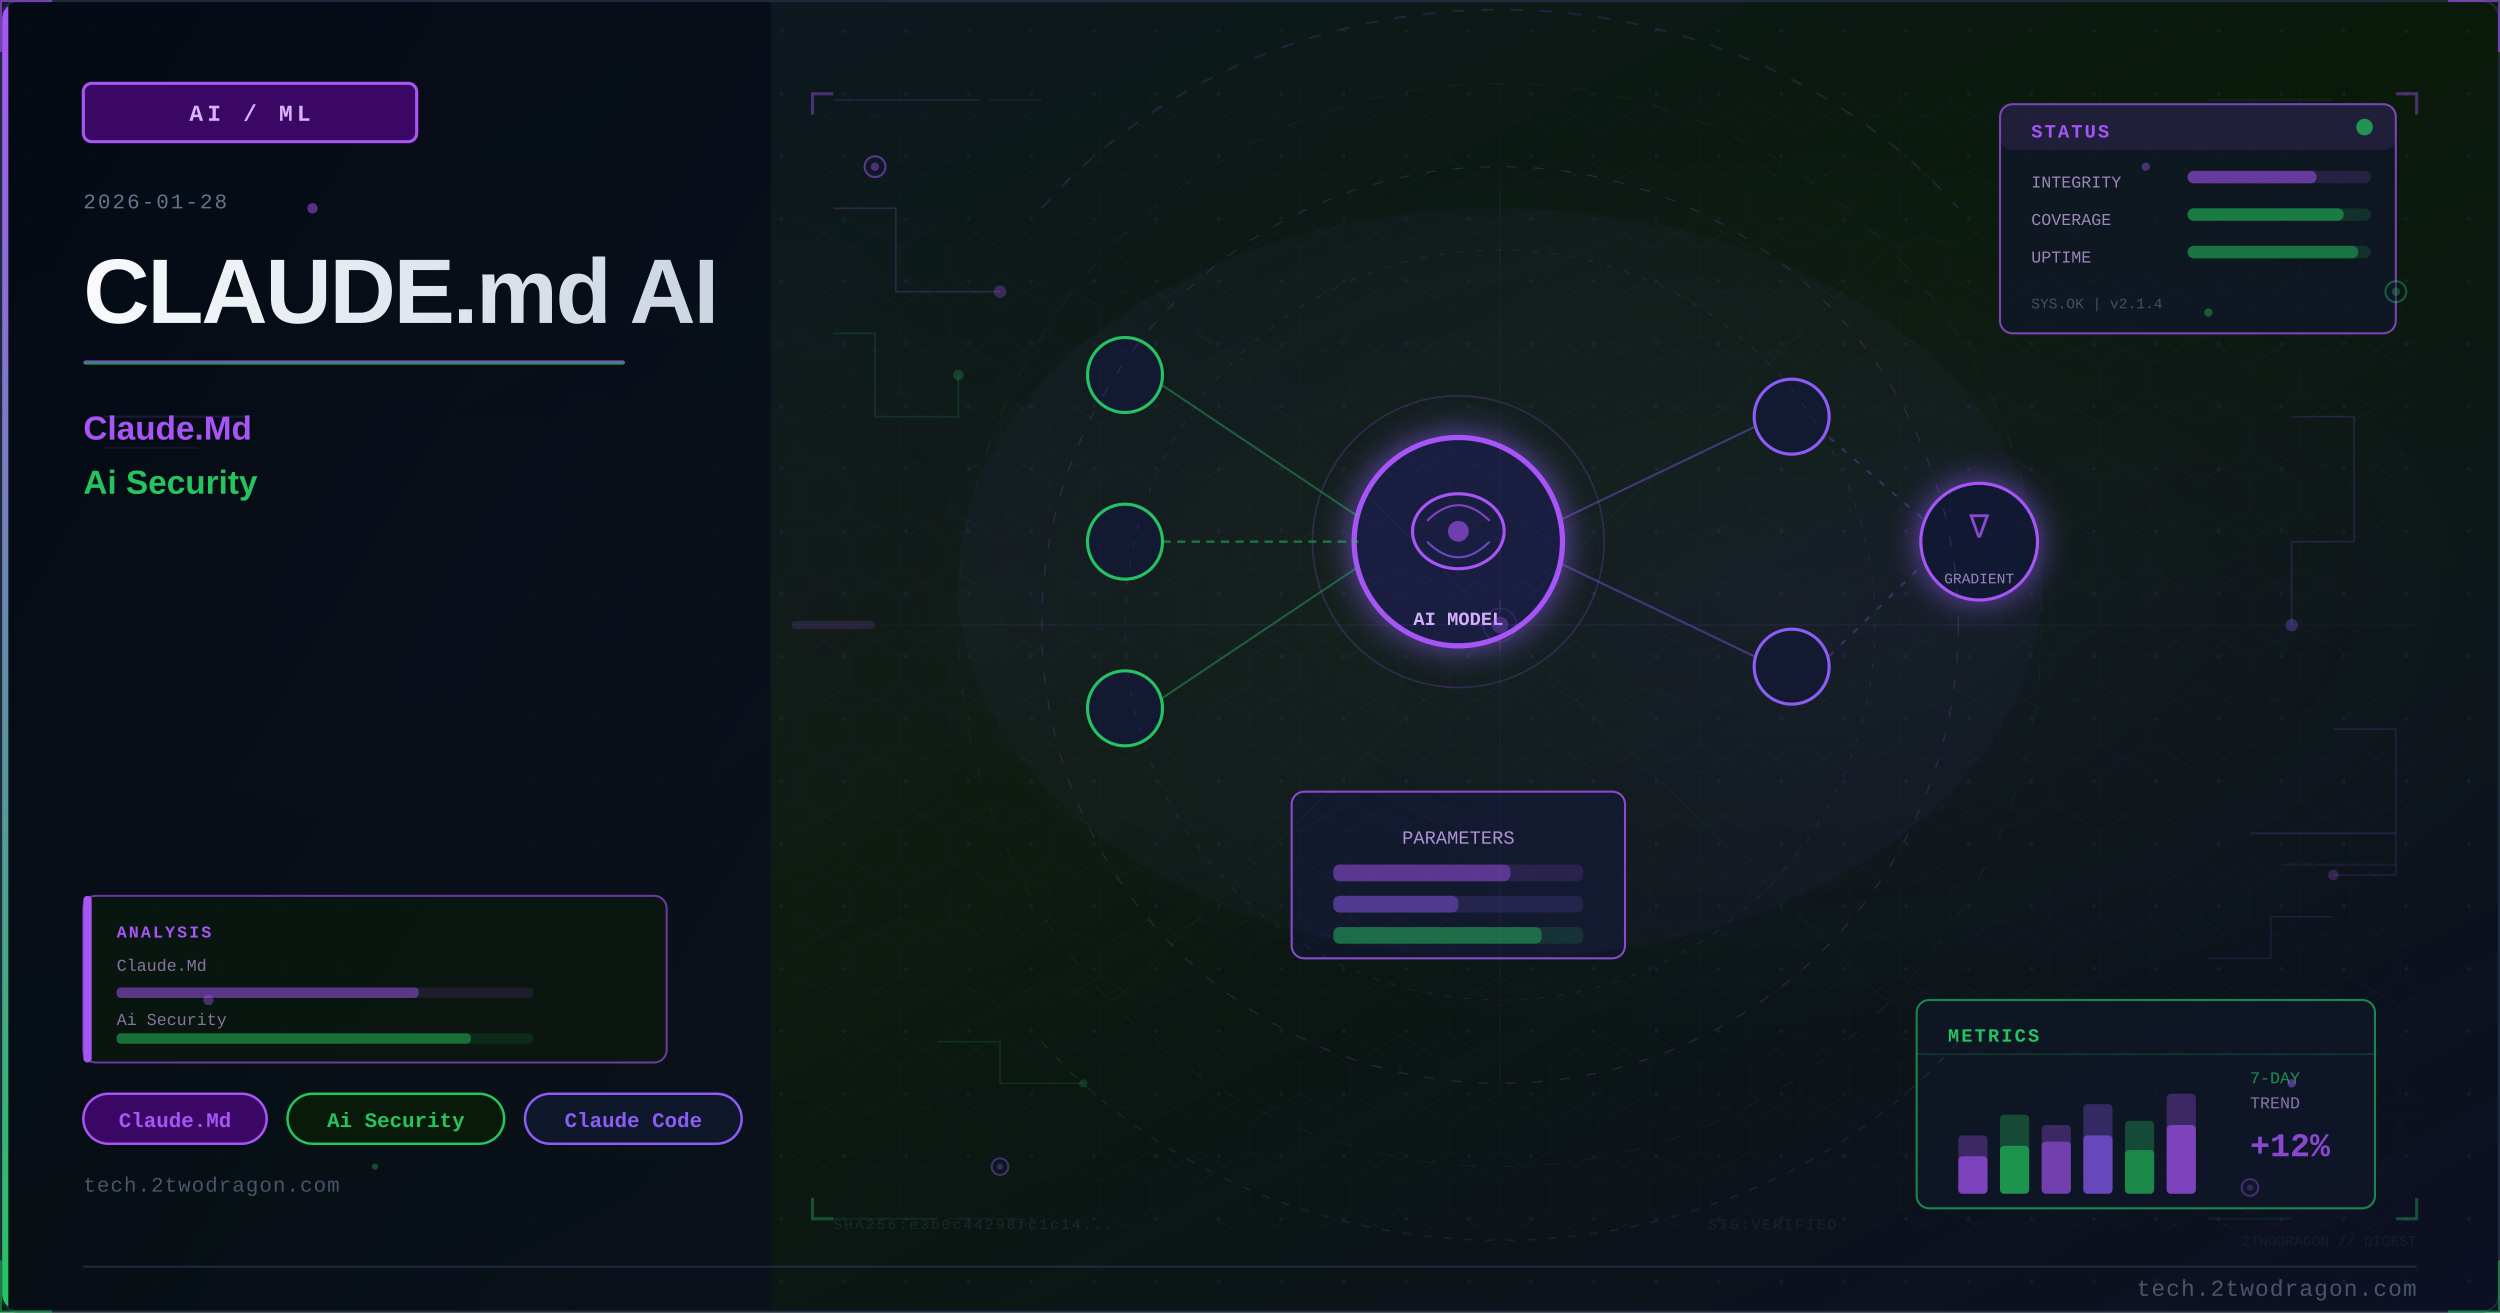
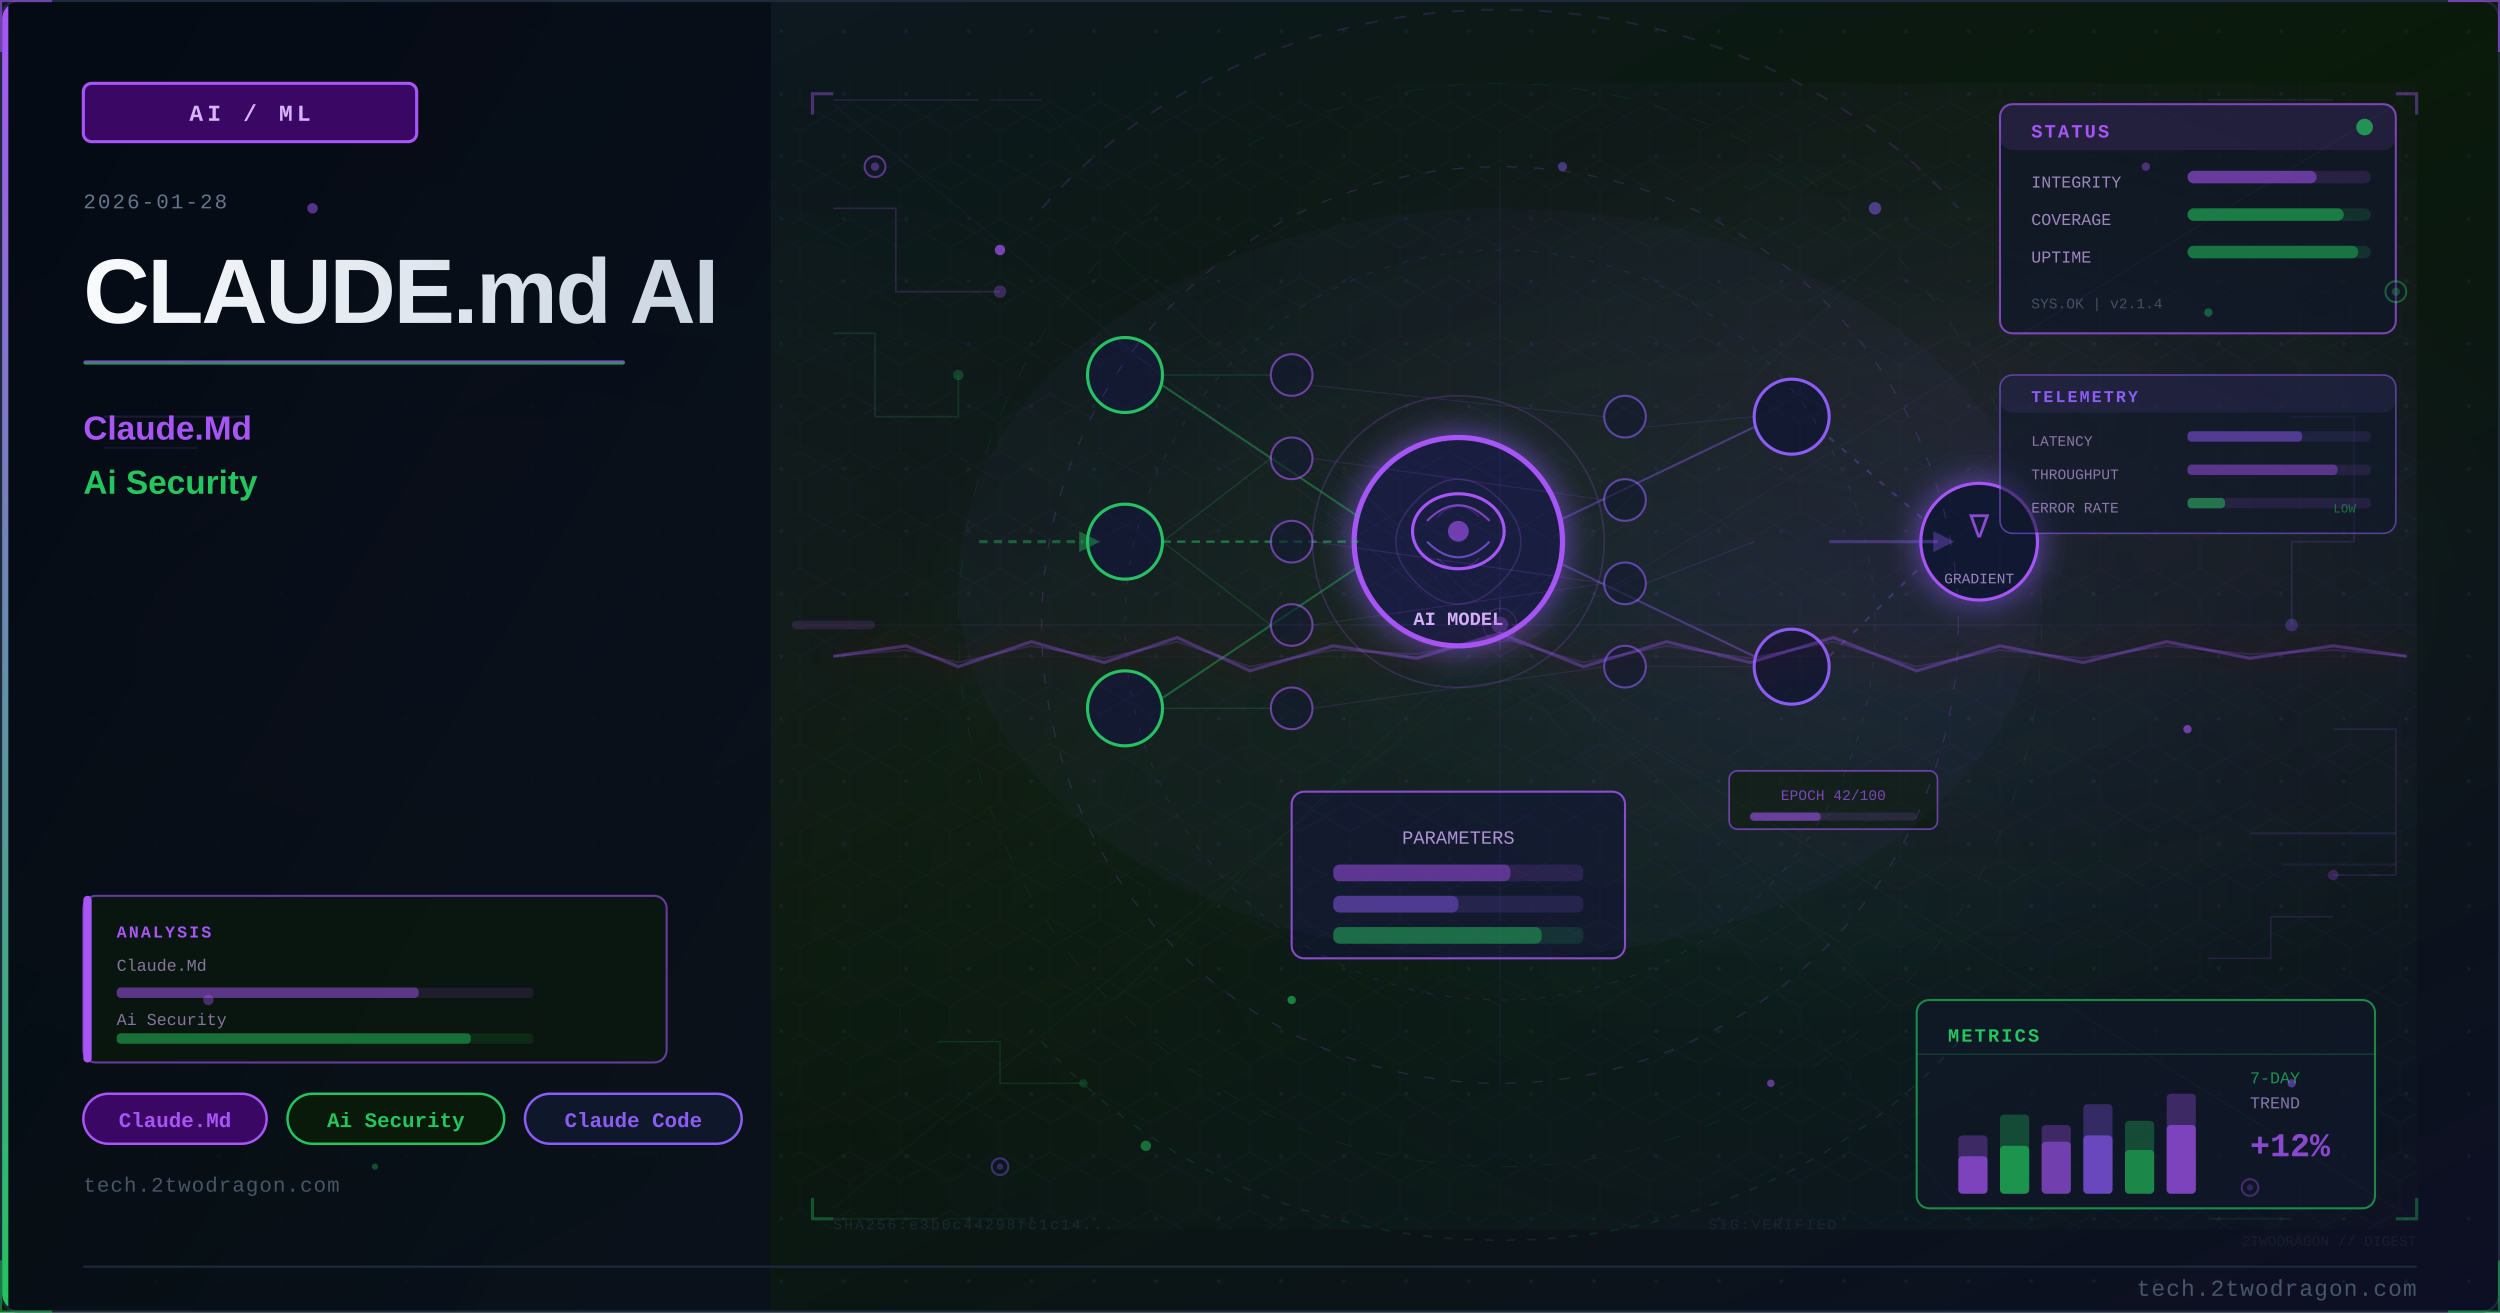
<svg xmlns="http://www.w3.org/2000/svg" viewBox="0 0 1200 630" width="1200" height="630">
  <defs>
    <linearGradient id="ubb8a40bg" x1="0%" y1="0%" x2="100%" y2="100%">
      <stop offset="0%" style="stop-color:#0f172a" />
      <stop offset="50%" style="stop-color:#0a1a0a" />
      <stop offset="100%" style="stop-color:#0d0f25" />
    </linearGradient>
    <linearGradient id="ubb8a40accent" x1="0%" y1="0%" x2="0%" y2="100%">
      <stop offset="0%" style="stop-color:#a855f7" />
      <stop offset="100%" style="stop-color:#22c55e" />
    </linearGradient>
    <linearGradient id="ubb8a40title" x1="0%" y1="0%" x2="100%" y2="0%">
      <stop offset="0%" style="stop-color:#f8fafc" />
      <stop offset="100%" style="stop-color:#cbd5e1" />
    </linearGradient>
    <linearGradient id="ubb8a40panel" x1="0%" y1="0%" x2="100%" y2="100%">
      <stop offset="0%" style="stop-color:#020810;stop-opacity:0.85" />
      <stop offset="100%" style="stop-color:#0a0f1e;stop-opacity:0.75" />
    </linearGradient>
    <radialGradient id="ubb8a40ambientL" cx="20%" cy="50%" r="40%">
      <stop offset="0%" style="stop-color:#a855f7;stop-opacity:0.06" />
      <stop offset="100%" style="stop-color:#a855f7;stop-opacity:0" />
    </radialGradient>
    <radialGradient id="ubb8a40ambientR" cx="70%" cy="45%" r="35%">
      <stop offset="0%" style="stop-color:#8b5cf6;stop-opacity:0.08" />
      <stop offset="100%" style="stop-color:#8b5cf6;stop-opacity:0" />
    </radialGradient>
    <filter id="ubb8a40glow" x="-100%" y="-100%" width="300%" height="300%">
      <feDropShadow dx="0" dy="0" stdDeviation="8" flood-color="#8b5cf6" flood-opacity="0.7" />
    </filter>
    <filter id="ubb8a40blur" x="-50%" y="-50%" width="200%" height="200%">
      <feGaussianBlur stdDeviation="12" />
    </filter>
    <filter id="ubb8a40textglow" x="-20%" y="-20%" width="140%" height="140%">
      <feDropShadow dx="0" dy="0" stdDeviation="4" flood-color="#a855f7" flood-opacity="0.5" />
    </filter>
+     <filter id="ubb8a40fxGlow" x="-50%" y="-50%" width="200%" height="200%">
+       <feGaussianBlur stdDeviation="6" result="b" />
+       <feColorMatrix in="b" type="matrix" values="1.2 0.4 0 0 0 0.5 0.6 0 0 0 0 0 0 0 0 0 0 0 0.85 0" result="g" />
+       <feMerge>
+         <feMergeNode in="g" />
+         <feMergeNode in="SourceGraphic" />
+       </feMerge>
+     </filter>
+     <filter id="ubb8a40fxRed" x="-60%" y="-60%" width="220%" height="220%">
+       <feGaussianBlur stdDeviation="8" result="b" />
+       <feColorMatrix in="b" type="matrix" values="1.3 0 0 0 0.7 0 0 0 0 0 0 0 0 0 0 0 0 0 0.95 0" result="g" />
+       <feMerge>
+         <feMergeNode in="g" />
+         <feMergeNode in="SourceGraphic" />
+       </feMerge>
+     </filter>
+     <radialGradient id="ubb8a40sceneGlow1" cx="75%" cy="30%" r="50%">
+       <stop offset="0%" stop-color="#a855f7" stop-opacity="0.15" />
+       <stop offset="100%" stop-color="#a855f7" stop-opacity="0" />
+     </radialGradient>
+     <radialGradient id="ubb8a40sceneGlow2" cx="60%" cy="70%" r="60%">
+       <stop offset="0%" stop-color="#22c55e" stop-opacity="0.10" />
+       <stop offset="100%" stop-color="#22c55e" stop-opacity="0" />
+     </radialGradient>
    <pattern id="ubb8a40dots" x="0" y="0" width="30" height="30" patternUnits="userSpaceOnUse">
      <circle cx="15" cy="15" r="1" fill="#1e293b" opacity="0.7" />
    </pattern>
    <clipPath id="ubb8a40clip">
      <rect x="1" y="1" width="1198" height="628" rx="8" ry="8" />
    </clipPath>
    <style>
-       @keyframes ubb8a40pulse { 0%,100%{opacity:0.4} 50%{opacity:1} }
-       @keyframes ubb8a40glimmer { 0%{opacity:0.3} 50%{opacity:0.7} 100%{opacity:0.3} }
+       @keyframes ubb8a40floatUp { 0%{transform:translateY(0);opacity:0.9} 85%{opacity:0.5} 100%{transform:translateY(-80px);opacity:0} }
+       @keyframes ubb8a40pulse { 0%,100%{opacity:0.5} 50%{opacity:1} }
+       @keyframes ubb8a40crackFx { 0%,100%{stroke-opacity:0.6} 50%{stroke-opacity:1} }
+       @keyframes ubb8a40glimmer { 0%{opacity:0.3} 50%{opacity:0.85} 100%{opacity:0.3} }
      @keyframes ubb8a40dash { to{stroke-dashoffset:-20} }
+       @keyframes ubb8a40rotSpin { from{transform:rotate(0deg)} to{transform:rotate(360deg)} }
+       .ubb8a40fa { animation: ubb8a40floatUp 3.2s ease-in infinite; }
+       .ubb8a40fb { animation: ubb8a40floatUp 3.8s ease-in infinite; animation-delay:0.9s; }
+       .ubb8a40fc { animation: ubb8a40floatUp 2.9s ease-in infinite; animation-delay:1.7s; }
+       .ubb8a40crack { animation: ubb8a40crackFx 1.9s ease-in-out infinite; }
+       .ubb8a40blink { animation: ubb8a40pulse 2.2s ease-in-out infinite; }
    </style>
  </defs>
  <rect width="1200" height="630" fill="url(#ubb8a40bg)" />
  <g clip-path="url(#ubb8a40clip)">
    <rect width="1200" height="630" fill="url(#ubb8a40dots)" opacity="0.6" />
    <rect width="1200" height="630" fill="url(#ubb8a40ambientL)" />
    <rect width="1200" height="630" fill="url(#ubb8a40ambientR)" />
    <rect x="0" y="0" width="370" height="630" fill="url(#ubb8a40panel)" />
    <rect x="0" y="0" width="4" height="630" fill="url(#ubb8a40accent)" />
    <rect x="40" y="40" width="160" height="28" rx="4" fill="#3b0764" stroke="#a855f7" stroke-width="1.5" />
    <text x="120" y="58" font-family="Courier New, monospace" font-size="11" fill="#d8b4fe" text-anchor="middle" letter-spacing="2" font-weight="bold">AI / ML</text>
    <text x="40" y="100" font-family="Courier New, monospace" font-size="10" fill="#64748b" letter-spacing="1">2026-01-28</text>
    <text x="40" y="155" font-family="Segoe UI, Arial, sans-serif" font-size="44" fill="url(#ubb8a40title)" font-weight="700" letter-spacing="-1">CLAUDE.md AI</text>
    <rect x="40" y="173" width="260" height="2" rx="1" fill="url(#ubb8a40accent)" opacity="0.8" />
    <text x="40" y="211" font-family="Segoe UI, Arial, sans-serif" font-size="16" fill="#a855f7" font-weight="600">Claude.Md</text>
    <text x="40" y="237" font-family="Segoe UI, Arial, sans-serif" font-size="16" fill="#22c55e" font-weight="600">Ai Security</text>
    <rect x="40" y="525" width="88" height="24" rx="12" fill="#3b0764" stroke="#a855f7" stroke-width="1.2" />
    <text x="84" y="541" font-family="Courier New, monospace" font-size="10" fill="#a855f7" text-anchor="middle" font-weight="bold">Claude.Md</text>
    <rect x="138" y="525" width="104" height="24" rx="12" fill="#0a1a0a" stroke="#22c55e" stroke-width="1.2" />
    <text x="190" y="541" font-family="Courier New, monospace" font-size="10" fill="#22c55e" text-anchor="middle" font-weight="bold">Ai Security</text>
    <rect x="252" y="525" width="104" height="24" rx="12" fill="#0f172a" stroke="#8b5cf6" stroke-width="1.2" />
    <text x="304" y="541" font-family="Courier New, monospace" font-size="10" fill="#8b5cf6" text-anchor="middle" font-weight="bold">Claude Code</text>
    <text x="40" y="572" font-family="Courier New, monospace" font-size="10" fill="#475569" letter-spacing="0.5">tech.2twodragon.com</text>
+     <rect x="380" y="40" width="780" height="550" fill="url(#ubb8a40sceneGlow1)" opacity="0.6" />
+     <rect x="380" y="40" width="780" height="550" fill="url(#ubb8a40sceneGlow2)" opacity="0.5" />
    <g filter="url(#ubb8a40glow)">
      <circle cx="700" cy="260" r="50" fill="#0f172a" stroke="#a855f7" stroke-width="2.5" />
      <circle cx="700" cy="260" r="50" fill="#8b5cf6" opacity="0.08" />
    </g>
    <ellipse cx="700" cy="255" rx="22" ry="18" fill="none" stroke="#a855f7" stroke-width="1.5" />
    <path d="M685 250 Q700 235 715 250" fill="none" stroke="#a855f7" stroke-width="1" opacity="0.7" />
    <path d="M685 260 Q700 275 715 260" fill="none" stroke="#8b5cf6" stroke-width="1" opacity="0.7" />
    <circle cx="700" cy="255" r="5" fill="#a855f7" opacity="0.6" />
    <text x="700" y="300" font-family="Courier New, monospace" font-size="9" fill="#d8b4fe" text-anchor="middle" font-weight="bold">AI MODEL</text>
    <circle cx="540" cy="180" r="18" fill="#0f172a" stroke="#22c55e" stroke-width="1.5" />
    <circle cx="540" cy="260" r="18" fill="#0f172a" stroke="#22c55e" stroke-width="1.5" />
    <circle cx="540" cy="340" r="18" fill="#0f172a" stroke="#22c55e" stroke-width="1.5" />
    <circle cx="860" cy="200" r="18" fill="#0f172a" stroke="#8b5cf6" stroke-width="1.5" />
    <circle cx="860" cy="320" r="18" fill="#0f172a" stroke="#8b5cf6" stroke-width="1.5" />
    <line x1="558" y1="185" x2="652" y2="248" stroke="#22c55e" stroke-width="1" opacity="0.4" />
    <line x1="558" y1="260" x2="652" y2="260" stroke="#22c55e" stroke-width="1.2" opacity="0.5" stroke-dasharray="4 3" style="animation: ubb8a40dash 2s linear infinite" />
    <line x1="558" y1="335" x2="652" y2="272" stroke="#22c55e" stroke-width="1" opacity="0.4" />
    <line x1="748" y1="250" x2="842" y2="205" stroke="#8b5cf6" stroke-width="1" opacity="0.4" />
    <line x1="748" y1="270" x2="842" y2="315" stroke="#8b5cf6" stroke-width="1" opacity="0.4" />
    <rect x="620" y="380" width="160" height="80" rx="6" fill="#0f172a" stroke="#a855f7" stroke-width="1" opacity="0.8" />
    <text x="700" y="405" font-family="Courier New, monospace" font-size="9" fill="#d8b4fe" text-anchor="middle" opacity="0.8">PARAMETERS</text>
    <rect x="640" y="415" width="120" height="8" rx="3" fill="#a855f7" opacity="0.15" />
    <rect x="640" y="415" width="85" height="8" rx="3" fill="#a855f7" opacity="0.4" />
    <rect x="640" y="430" width="120" height="8" rx="3" fill="#8b5cf6" opacity="0.15" />
    <rect x="640" y="430" width="60" height="8" rx="3" fill="#8b5cf6" opacity="0.4" />
    <rect x="640" y="445" width="120" height="8" rx="3" fill="#22c55e" opacity="0.15" />
    <rect x="640" y="445" width="100" height="8" rx="3" fill="#22c55e" opacity="0.4" />
    <g filter="url(#ubb8a40glow)">
      <circle cx="950" cy="260" r="28" fill="#0f172a" stroke="#a855f7" stroke-width="1.5" />
    </g>
    <text x="950" y="258" font-family="Courier New, monospace" font-size="16" fill="#a855f7" text-anchor="middle" opacity="0.8">∇</text>
    <text x="950" y="280" font-family="Courier New, monospace" font-size="7" fill="#d8b4fe" text-anchor="middle" opacity="0.7">GRADIENT</text>
    <line x1="878" y1="210" x2="924" y2="250" stroke="#8b5cf6" stroke-width="1" opacity="0.3" stroke-dasharray="3 5" />
    <line x1="878" y1="315" x2="924" y2="270" stroke="#8b5cf6" stroke-width="1" opacity="0.3" stroke-dasharray="3 5" />
+     <circle cx="620" cy="180" r="10" fill="#0f172a" stroke="#a855f7" stroke-width="1" opacity="0.6" />
+     <circle cx="620" cy="220" r="10" fill="#0f172a" stroke="#a855f7" stroke-width="1" opacity="0.6" />
+     <circle cx="620" cy="260" r="10" fill="#0f172a" stroke="#a855f7" stroke-width="1" opacity="0.6" />
+     <circle cx="620" cy="300" r="10" fill="#0f172a" stroke="#a855f7" stroke-width="1" opacity="0.6" />
+     <circle cx="620" cy="340" r="10" fill="#0f172a" stroke="#a855f7" stroke-width="1" opacity="0.6" />
+     <circle cx="780" cy="200" r="10" fill="#0f172a" stroke="#8b5cf6" stroke-width="1" opacity="0.6" />
+     <circle cx="780" cy="240" r="10" fill="#0f172a" stroke="#8b5cf6" stroke-width="1" opacity="0.6" />
+     <circle cx="780" cy="280" r="10" fill="#0f172a" stroke="#8b5cf6" stroke-width="1" opacity="0.6" />
+     <circle cx="780" cy="320" r="10" fill="#0f172a" stroke="#8b5cf6" stroke-width="1" opacity="0.6" />
+     <line x1="558" y1="180" x2="610" y2="180" stroke="#22c55e" stroke-width="0.6" opacity="0.2" />
+     <line x1="558" y1="260" x2="610" y2="220" stroke="#22c55e" stroke-width="0.6" opacity="0.2" />
+     <line x1="558" y1="260" x2="610" y2="300" stroke="#22c55e" stroke-width="0.6" opacity="0.2" />
+     <line x1="558" y1="340" x2="610" y2="340" stroke="#22c55e" stroke-width="0.6" opacity="0.2" />
+     <line x1="630" y1="185" x2="770" y2="200" stroke="#a855f7" stroke-width="0.5" opacity="0.15" />
+     <line x1="630" y1="220" x2="770" y2="240" stroke="#a855f7" stroke-width="0.5" opacity="0.15" />
+     <line x1="630" y1="260" x2="770" y2="280" stroke="#a855f7" stroke-width="0.5" opacity="0.18" />
+     <line x1="630" y1="300" x2="770" y2="280" stroke="#a855f7" stroke-width="0.5" opacity="0.15" />
+     <line x1="630" y1="340" x2="770" y2="320" stroke="#a855f7" stroke-width="0.5" opacity="0.15" />
+     <line x1="790" y1="205" x2="842" y2="200" stroke="#8b5cf6" stroke-width="0.5" opacity="0.15" />
+     <line x1="790" y1="280" x2="842" y2="260" stroke="#8b5cf6" stroke-width="0.5" opacity="0.18" />
+     <line x1="790" y1="320" x2="842" y2="320" stroke="#8b5cf6" stroke-width="0.5" opacity="0.15" />
+     <path d="M 680 240 Q 700 220 720 240 Q 740 260 720 280 Q 700 300 680 280 Q 660 260 680 240" fill="none" stroke="#a855f7" stroke-width="0.8" opacity="0.2" />
+     <path d="M 690 248 Q 700 238 710 248" fill="none" stroke="#8b5cf6" stroke-width="0.6" opacity="0.25" />
+     <path d="M 690 268 Q 700 278 710 268" fill="none" stroke="#8b5cf6" stroke-width="0.6" opacity="0.25" />
+     <path d="M 470 260 L 520 260" fill="none" stroke="#22c55e" stroke-width="1.5" opacity="0.4" stroke-dasharray="4 3" style="animation: ubb8a40dash 2s linear infinite" />
+     <polygon points="518,255 528,260 518,265" fill="#22c55e" opacity="0.4" />
+     <path d="M 878 260 L 930 260" fill="none" stroke="#8b5cf6" stroke-width="1.5" opacity="0.35" />
+     <polygon points="928,255 938,260 928,265" fill="#8b5cf6" opacity="0.35" />
+     <rect x="830" y="370" width="100" height="28" rx="4" fill="#0a1a0a" stroke="#a855f7" stroke-width="0.8" opacity="0.6" />
+     <text x="880" y="384" font-family="Courier New, monospace" font-size="7" fill="#a855f7" text-anchor="middle" opacity="0.7">EPOCH 42/100</text>
+     <rect x="840" y="390" width="80" height="4" rx="2" fill="#a855f7" opacity="0.15" />
+     <rect x="840" y="390" width="34" height="4" rx="2" fill="#a855f7" opacity="0.5" />
    <circle cx="700" cy="260" r="70" fill="none" stroke="#a855f7" stroke-width="0.8" opacity="0.2" style="animation: ubb8a40pulse 3s ease-in-out infinite" />
    <ellipse cx="720" cy="280" rx="260" ry="180" fill="#8b5cf6" opacity="0.035" />
    <defs>
      <pattern id="ubb8a40hex" x="0" y="0" width="24" height="28" patternUnits="userSpaceOnUse">
        <polygon points="12,0 24,7 24,21 12,28 0,21 0,7" fill="none" stroke="#a855f7" stroke-width="0.4" opacity="0.15" />
      </pattern>
    </defs>
    <rect x="380" y="40" width="780" height="550" fill="url(#ubb8a40hex)" opacity="0.35" />
    <circle cx="720" cy="300" r="220" fill="none" stroke="#a855f7" stroke-width="0.6" stroke-dasharray="5 8" opacity="0.2" />
    <circle cx="720" cy="300" r="180" fill="none" stroke="#8b5cf6" stroke-width="0.5" stroke-dasharray="3 6" opacity="0.15" />
    <circle cx="720" cy="300" r="260" fill="none" stroke="#22c55e" stroke-width="0.4" stroke-dasharray="8 12" opacity="0.1" />
    <line x1="720" y1="80" x2="720" y2="520" stroke="#a855f7" stroke-width="0.3" opacity="0.1" />
    <line x1="460" y1="300" x2="980" y2="300" stroke="#a855f7" stroke-width="0.3" opacity="0.1" />
    <line x1="535" y1="120" x2="905" y2="480" stroke="#22c55e" stroke-width="0.3" opacity="0.08" />
    <line x1="905" y1="120" x2="535" y2="480" stroke="#22c55e" stroke-width="0.3" opacity="0.08" />
    <rect x="960" y="50" width="190" height="110" rx="6" fill="#0f172a" stroke="#a855f7" stroke-width="1" opacity="0.7" />
    <rect x="960" y="50" width="190" height="22" rx="6" fill="#a855f7" opacity="0.12" />
    <text x="975" y="66" font-family="Courier New, monospace" font-size="9" fill="#a855f7" font-weight="bold" letter-spacing="1">STATUS</text>
    <circle cx="1135" cy="61" r="4" fill="#22c55e" opacity="0.7" style="animation: ubb8a40pulse 2s ease-in-out infinite" />
    <text x="975" y="90" font-family="Courier New, monospace" font-size="8" fill="#d8b4fe" opacity="0.7">INTEGRITY</text>
    <rect x="1050" y="82" width="88" height="6" rx="3" fill="#a855f7" opacity="0.15" />
    <rect x="1050" y="82" width="62" height="6" rx="3" fill="#a855f7" opacity="0.5" />
    <text x="975" y="108" font-family="Courier New, monospace" font-size="8" fill="#d8b4fe" opacity="0.7">COVERAGE</text>
    <rect x="1050" y="100" width="88" height="6" rx="3" fill="#22c55e" opacity="0.15" />
    <rect x="1050" y="100" width="75" height="6" rx="3" fill="#22c55e" opacity="0.5" />
    <text x="975" y="126" font-family="Courier New, monospace" font-size="8" fill="#d8b4fe" opacity="0.7">UPTIME</text>
    <rect x="1050" y="118" width="88" height="6" rx="3" fill="#22c55e" opacity="0.15" />
    <rect x="1050" y="118" width="82" height="6" rx="3" fill="#22c55e" opacity="0.45" />
    <text x="975" y="148" font-family="Courier New, monospace" font-size="7" fill="#64748b" opacity="0.6">SYS.OK | v2.1.4</text>
    <rect x="920" y="480" width="220" height="100" rx="6" fill="#0f172a" stroke="#22c55e" stroke-width="1" opacity="0.65" />
    <text x="935" y="500" font-family="Courier New, monospace" font-size="9" fill="#22c55e" font-weight="bold" letter-spacing="1">METRICS</text>
    <line x1="920" y1="506" x2="1140" y2="506" stroke="#22c55e" stroke-width="0.5" opacity="0.3" />
    <rect x="940" y="545" width="14" height="28" rx="2" fill="#a855f7" opacity="0.3" />
    <rect x="940" y="555" width="14" height="18" rx="2" fill="#a855f7" opacity="0.6" />
    <rect x="960" y="535" width="14" height="38" rx="2" fill="#22c55e" opacity="0.3" />
    <rect x="960" y="550" width="14" height="23" rx="2" fill="#22c55e" opacity="0.6" />
    <rect x="980" y="540" width="14" height="33" rx="2" fill="#a855f7" opacity="0.3" />
    <rect x="980" y="548" width="14" height="25" rx="2" fill="#a855f7" opacity="0.5" />
    <rect x="1000" y="530" width="14" height="43" rx="2" fill="#8b5cf6" opacity="0.3" />
    <rect x="1000" y="545" width="14" height="28" rx="2" fill="#8b5cf6" opacity="0.6" />
    <rect x="1020" y="538" width="14" height="35" rx="2" fill="#22c55e" opacity="0.3" />
    <rect x="1020" y="552" width="14" height="21" rx="2" fill="#22c55e" opacity="0.5" />
    <rect x="1040" y="525" width="14" height="48" rx="2" fill="#a855f7" opacity="0.3" />
    <rect x="1040" y="540" width="14" height="33" rx="2" fill="#a855f7" opacity="0.6" style="animation: ubb8a40glimmer 3s ease-in-out infinite" />
    <text x="1080" y="520" font-family="Courier New, monospace" font-size="8" fill="#22c55e" opacity="0.7">7-DAY</text>
    <text x="1080" y="532" font-family="Courier New, monospace" font-size="8" fill="#d8b4fe" opacity="0.6">TREND</text>
    <text x="1080" y="555" font-family="Courier New, monospace" font-size="16" fill="#a855f7" font-weight="bold" opacity="0.8">+12%</text>
    <polyline points="400,100 430,100 430,140 480,140" fill="none" stroke="#a855f7" stroke-width="0.8" opacity="0.2" />
    <circle cx="480" cy="140" r="3" fill="#a855f7" opacity="0.3" />
    <polyline points="400,160 420,160 420,200 460,200 460,180" fill="none" stroke="#22c55e" stroke-width="0.8" opacity="0.15" />
    <circle cx="460" cy="180" r="2.5" fill="#22c55e" opacity="0.25" />
    <polyline points="1100,200 1130,200 1130,260 1100,260 1100,300" fill="none" stroke="#8b5cf6" stroke-width="0.8" opacity="0.18" />
    <circle cx="1100" cy="300" r="3" fill="#8b5cf6" opacity="0.3" />
    <polyline points="1120,350 1150,350 1150,420 1120,420" fill="none" stroke="#a855f7" stroke-width="0.8" opacity="0.15" />
    <circle cx="1120" cy="420" r="2.5" fill="#a855f7" opacity="0.25" />
    <polyline points="450,500 480,500 480,520 520,520" fill="none" stroke="#22c55e" stroke-width="0.7" opacity="0.15" />
    <circle cx="520" cy="520" r="2" fill="#22c55e" opacity="0.2" />
    <polyline points="1060,460 1090,460 1090,440 1120,440" fill="none" stroke="#a855f7" stroke-width="0.7" opacity="0.15" />
    <rect x="40" y="430" width="280" height="80" rx="6" fill="#0a1a0a" stroke="#a855f7" stroke-width="1" opacity="0.6" />
    <rect x="40" y="430" width="4" height="80" rx="2" fill="#a855f7" />
    <text x="56" y="450" font-family="Courier New, monospace" font-size="8" fill="#a855f7" font-weight="bold" letter-spacing="1">ANALYSIS</text>
    <text x="56" y="466" font-family="Courier New, monospace" font-size="8" fill="#d8b4fe" opacity="0.6">Claude.Md</text>
    <rect x="56" y="474" width="200" height="5" rx="2" fill="#a855f7" opacity="0.12" />
    <rect x="56" y="474" width="145" height="5" rx="2" fill="#a855f7" opacity="0.45" />
    <text x="56" y="492" font-family="Courier New, monospace" font-size="8" fill="#d8b4fe" opacity="0.6">Ai Security</text>
    <rect x="56" y="496" width="200" height="5" rx="2" fill="#22c55e" opacity="0.12" />
    <rect x="56" y="496" width="170" height="5" rx="2" fill="#22c55e" opacity="0.45" />
    <circle cx="420" cy="80" r="5" fill="#0f172a" stroke="#a855f7" stroke-width="1" opacity="0.5" />
    <circle cx="420" cy="80" r="2" fill="#a855f7" opacity="0.4" />
    <circle cx="1150" cy="140" r="5" fill="#0f172a" stroke="#22c55e" stroke-width="1" opacity="0.4" />
    <circle cx="1150" cy="140" r="2" fill="#22c55e" opacity="0.3" />
    <circle cx="480" cy="560" r="4" fill="#0f172a" stroke="#8b5cf6" stroke-width="1" opacity="0.4" />
    <circle cx="480" cy="560" r="1.5" fill="#8b5cf6" opacity="0.3" />
    <circle cx="1080" cy="570" r="4" fill="#0f172a" stroke="#a855f7" stroke-width="1" opacity="0.35" />
    <circle cx="1080" cy="570" r="1.5" fill="#a855f7" opacity="0.25" />
    <text x="400" y="590" font-family="Courier New, monospace" font-size="7" fill="#334155" opacity="0.4" letter-spacing="1">SHA256:e3b0c44298fc1c14...</text>
    <text x="820" y="590" font-family="Courier New, monospace" font-size="7" fill="#334155" opacity="0.3" letter-spacing="1">SIG:VERIFIED</text>
    <line x1="380" y1="300" x2="1160" y2="300" stroke="#a855f7" stroke-width="0.5" opacity="0.06" />
    <rect x="380" y="298" width="40" height="4" rx="2" fill="#a855f7" opacity="0.15">
      <animate attributeName="x" values="380;1120;380" dur="8s" repeatCount="indefinite" />
      <animate attributeName="opacity" values="0.15;0.3;0.15" dur="8s" repeatCount="indefinite" />
    </rect>
    <path d="M 500 100 A 280 250 0 0 1 940 100" fill="none" stroke="#a855f7" stroke-width="1" stroke-dasharray="6 8" opacity="0.15" style="animation: ubb8a40dash 4s linear infinite" />
    <path d="M 940 500 A 280 250 0 0 1 500 500" fill="none" stroke="#22c55e" stroke-width="0.8" stroke-dasharray="4 6" opacity="0.12" style="animation: ubb8a40dash 5s linear infinite" />
    <polyline points="390,55 390,45 400,45" fill="none" stroke="#a855f7" stroke-width="1.5" opacity="0.4" />
    <polyline points="1150,45 1160,45 1160,55" fill="none" stroke="#a855f7" stroke-width="1.5" opacity="0.4" />
    <polyline points="390,575 390,585 400,585" fill="none" stroke="#22c55e" stroke-width="1.5" opacity="0.35" />
    <polyline points="1150,585 1160,585 1160,575" fill="none" stroke="#22c55e" stroke-width="1.5" opacity="0.35" />
    <circle cx="720" cy="300" r="8" fill="none" stroke="#a855f7" stroke-width="0.6" opacity="0.2" />
    <line x1="720" y1="288" x2="720" y2="294" stroke="#a855f7" stroke-width="0.6" opacity="0.2" />
    <line x1="720" y1="306" x2="720" y2="312" stroke="#a855f7" stroke-width="0.6" opacity="0.2" />
    <line x1="708" y1="300" x2="714" y2="300" stroke="#a855f7" stroke-width="0.6" opacity="0.2" />
    <line x1="726" y1="300" x2="732" y2="300" stroke="#a855f7" stroke-width="0.6" opacity="0.2" />
    <line x1="400" y1="48" x2="470" y2="48" stroke="#a855f7" stroke-width="0.8" opacity="0.15" />
    <line x1="475" y1="48" x2="500" y2="48" stroke="#a855f7" stroke-width="0.8" opacity="0.1" />
    <line x1="400" y1="585" x2="450" y2="585" stroke="#22c55e" stroke-width="0.8" opacity="0.12" />
    <line x1="455" y1="585" x2="490" y2="585" stroke="#22c55e" stroke-width="0.8" opacity="0.08" />
    <line x1="1060" y1="48" x2="1120" y2="48" stroke="#a855f7" stroke-width="0.8" opacity="0.12" />
    <line x1="1060" y1="585" x2="1100" y2="585" stroke="#22c55e" stroke-width="0.8" opacity="0.1" />
    <circle cx="720" cy="300" r="4" fill="#a855f7" opacity="0.3">
      <animate attributeName="r" values="4;8;4" dur="3s" repeatCount="indefinite" />
      <animate attributeName="opacity" values="0.3;0.1;0.3" dur="3s" repeatCount="indefinite" />
    </circle>
+     <line x1="720" y1="315" x2="400" y2="50" stroke="#a855f7" stroke-width="0.4" opacity="0.08" />
+     <line x1="720" y1="315" x2="1150" y2="50" stroke="#a855f7" stroke-width="0.4" opacity="0.08" />
+     <line x1="720" y1="315" x2="400" y2="580" stroke="#22c55e" stroke-width="0.4" opacity="0.06" />
+     <line x1="720" y1="315" x2="1150" y2="580" stroke="#22c55e" stroke-width="0.4" opacity="0.06" />
+     <line x1="720" y1="315" x2="400" y2="315" stroke="#a855f7" stroke-width="0.3" opacity="0.07" />
+     <line x1="720" y1="315" x2="1150" y2="315" stroke="#a855f7" stroke-width="0.3" opacity="0.07" />
+     <line x1="720" y1="315" x2="500" y2="50" stroke="#8b5cf6" stroke-width="0.3" opacity="0.06" />
+     <line x1="720" y1="315" x2="940" y2="580" stroke="#8b5cf6" stroke-width="0.3" opacity="0.06" />
+     <polyline points="400,315 435,310 460,320 495,308 530,318 565,306 600,322 640,310 680,316 720,304 760,320 800,308 840,318 880,306 920,322 960,310 1000,318 1040,308 1080,316 1120,310 1155,315" fill="none" stroke="#a855f7" stroke-width="1.5" opacity="0.35" filter="url(#ubb8a40fxRed)" class="ubb8a40crack" />
+     <polyline points="400,315 435,312 460,318 495,310 530,316 565,308 600,320 640,312 680,314 720,306 760,318 800,310 840,316 880,308 920,320 960,312 1000,316 1040,310 1080,314 1120,312 1155,315" fill="none" stroke="#8b5cf6" stroke-width="0.8" opacity="0.2" />
+     <circle cx="480" cy="120" r="2.5" fill="#a855f7" opacity="0.7" class="ubb8a40fa" />
+     <circle cx="620" cy="480" r="2" fill="#22c55e" opacity="0.6" class="ubb8a40fb" />
+     <circle cx="900" cy="100" r="3" fill="#8b5cf6" opacity="0.5" class="ubb8a40fc" />
+     <circle cx="1050" cy="350" r="2" fill="#a855f7" opacity="0.6" class="ubb8a40fa" />
+     <circle cx="550" cy="550" r="2.5" fill="#22c55e" opacity="0.5" class="ubb8a40fb" />
+     <circle cx="850" cy="520" r="1.8" fill="#a855f7" opacity="0.55" class="ubb8a40fc" />
+     <circle cx="750" cy="80" r="2.2" fill="#8b5cf6" opacity="0.45" class="ubb8a40fa" />
+     <rect x="960" y="180" width="190" height="76" rx="6" fill="#0f172a" stroke="#8b5cf6" stroke-width="0.8" opacity="0.55" />
+     <rect x="960" y="180" width="190" height="18" rx="6" fill="#8b5cf6" opacity="0.10" />
+     <text x="975" y="193" font-family="Courier New, monospace" font-size="8" fill="#8b5cf6" font-weight="bold" letter-spacing="1">TELEMETRY</text>
+     <text x="975" y="214" font-family="Courier New, monospace" font-size="7" fill="#d8b4fe" opacity="0.6">LATENCY</text>
+     <rect x="1050" y="207" width="88" height="5" rx="2" fill="#8b5cf6" opacity="0.12" />
+     <rect x="1050" y="207" width="55" height="5" rx="2" fill="#8b5cf6" opacity="0.45" />
+     <text x="975" y="230" font-family="Courier New, monospace" font-size="7" fill="#d8b4fe" opacity="0.6">THROUGHPUT</text>
+     <rect x="1050" y="223" width="88" height="5" rx="2" fill="#a855f7" opacity="0.12" />
+     <rect x="1050" y="223" width="72" height="5" rx="2" fill="#a855f7" opacity="0.4" />
+     <text x="975" y="246" font-family="Courier New, monospace" font-size="7" fill="#d8b4fe" opacity="0.6">ERROR RATE</text>
+     <rect x="1050" y="239" width="88" height="5" rx="2" fill="#a855f7" opacity="0.12" />
+     <rect x="1050" y="239" width="18" height="5" rx="2" fill="#22c55e" opacity="0.5" />
+     <text x="1120" y="246" font-family="Courier New, monospace" font-size="6" fill="#22c55e" opacity="0.5">LOW</text>
    <text x="1160" y="598" font-family="Courier New, monospace" font-size="7" fill="#1e293b" text-anchor="end" opacity="0.5">2TWODRAGON // DIGEST</text>
    <circle cx="150" cy="100" r="2.5" fill="#a855f7" opacity="0.5">
      <animate attributeName="opacity" values="0.5;0.15;0.5" dur="3.0s" repeatCount="indefinite" />
    </circle>
    <circle cx="1060" cy="150" r="2.0" fill="#22c55e" opacity="0.4">
      <animate attributeName="opacity" values="0.4;0.12;0.4" dur="2.8s" repeatCount="indefinite" />
    </circle>
    <circle cx="100" cy="480" r="2.5" fill="#a855f7" opacity="0.4">
      <animate attributeName="opacity" values="0.4;0.12;0.4" dur="3.5s" repeatCount="indefinite" />
    </circle>
    <circle cx="1100" cy="520" r="2.0" fill="#8b5cf6" opacity="0.5">
      <animate attributeName="opacity" values="0.5;0.15;0.5" dur="4.0s" repeatCount="indefinite" />
    </circle>
    <circle cx="180" cy="560" r="1.5" fill="#22c55e" opacity="0.35">
      <animate attributeName="opacity" values="0.35;0.10;0.35" dur="3.2s" repeatCount="indefinite" />
    </circle>
    <circle cx="1030" cy="80" r="2.0" fill="#a855f7" opacity="0.4">
      <animate attributeName="opacity" values="0.4;0.12;0.4" dur="2.5s" repeatCount="indefinite" />
    </circle>
    <line x1="50" y1="200" x2="120" y2="200" stroke="#a855f7" stroke-width="1" opacity="0.15" />
    <line x1="50" y1="215" x2="95" y2="215" stroke="#a855f7" stroke-width="1" opacity="0.1" />
    <line x1="1080" y1="400" x2="1150" y2="400" stroke="#8b5cf6" stroke-width="1" opacity="0.15" />
    <line x1="1095" y1="415" x2="1150" y2="415" stroke="#8b5cf6" stroke-width="1" opacity="0.1" />
    <rect width="1200" height="2" x="0" y="0" fill="#a855f7" opacity="0">
      <animate attributeName="y" values="-2;632" dur="6s" repeatCount="indefinite" />
      <animate attributeName="opacity" values="0;0.03;0.03;0" dur="6s" repeatCount="indefinite" keyTimes="0;0.1;0.9;1" />
    </rect>
  </g>
  <line x1="40" y1="608" x2="1160" y2="608" stroke="#1e293b" stroke-width="1" />
  <text x="1160" y="622" font-family="Courier New, monospace" font-size="11" fill="#475569" text-anchor="end" letter-spacing="0.5">tech.2twodragon.com</text>
  <rect x="0.5" y="0.5" width="1199" height="629" rx="8" ry="8" fill="none" stroke="#1e293b" stroke-width="1" />
  <polyline points="0,25 0,0 25,0" fill="none" stroke="#a855f7" stroke-width="2" opacity="0.6" />
  <polyline points="1175,0 1200,0 1200,25" fill="none" stroke="#a855f7" stroke-width="2" opacity="0.6" />
  <polyline points="0,605 0,630 25,630" fill="none" stroke="#22c55e" stroke-width="2" opacity="0.5" />
  <polyline points="1175,630 1200,630 1200,605" fill="none" stroke="#22c55e" stroke-width="2" opacity="0.5" />
</svg>
